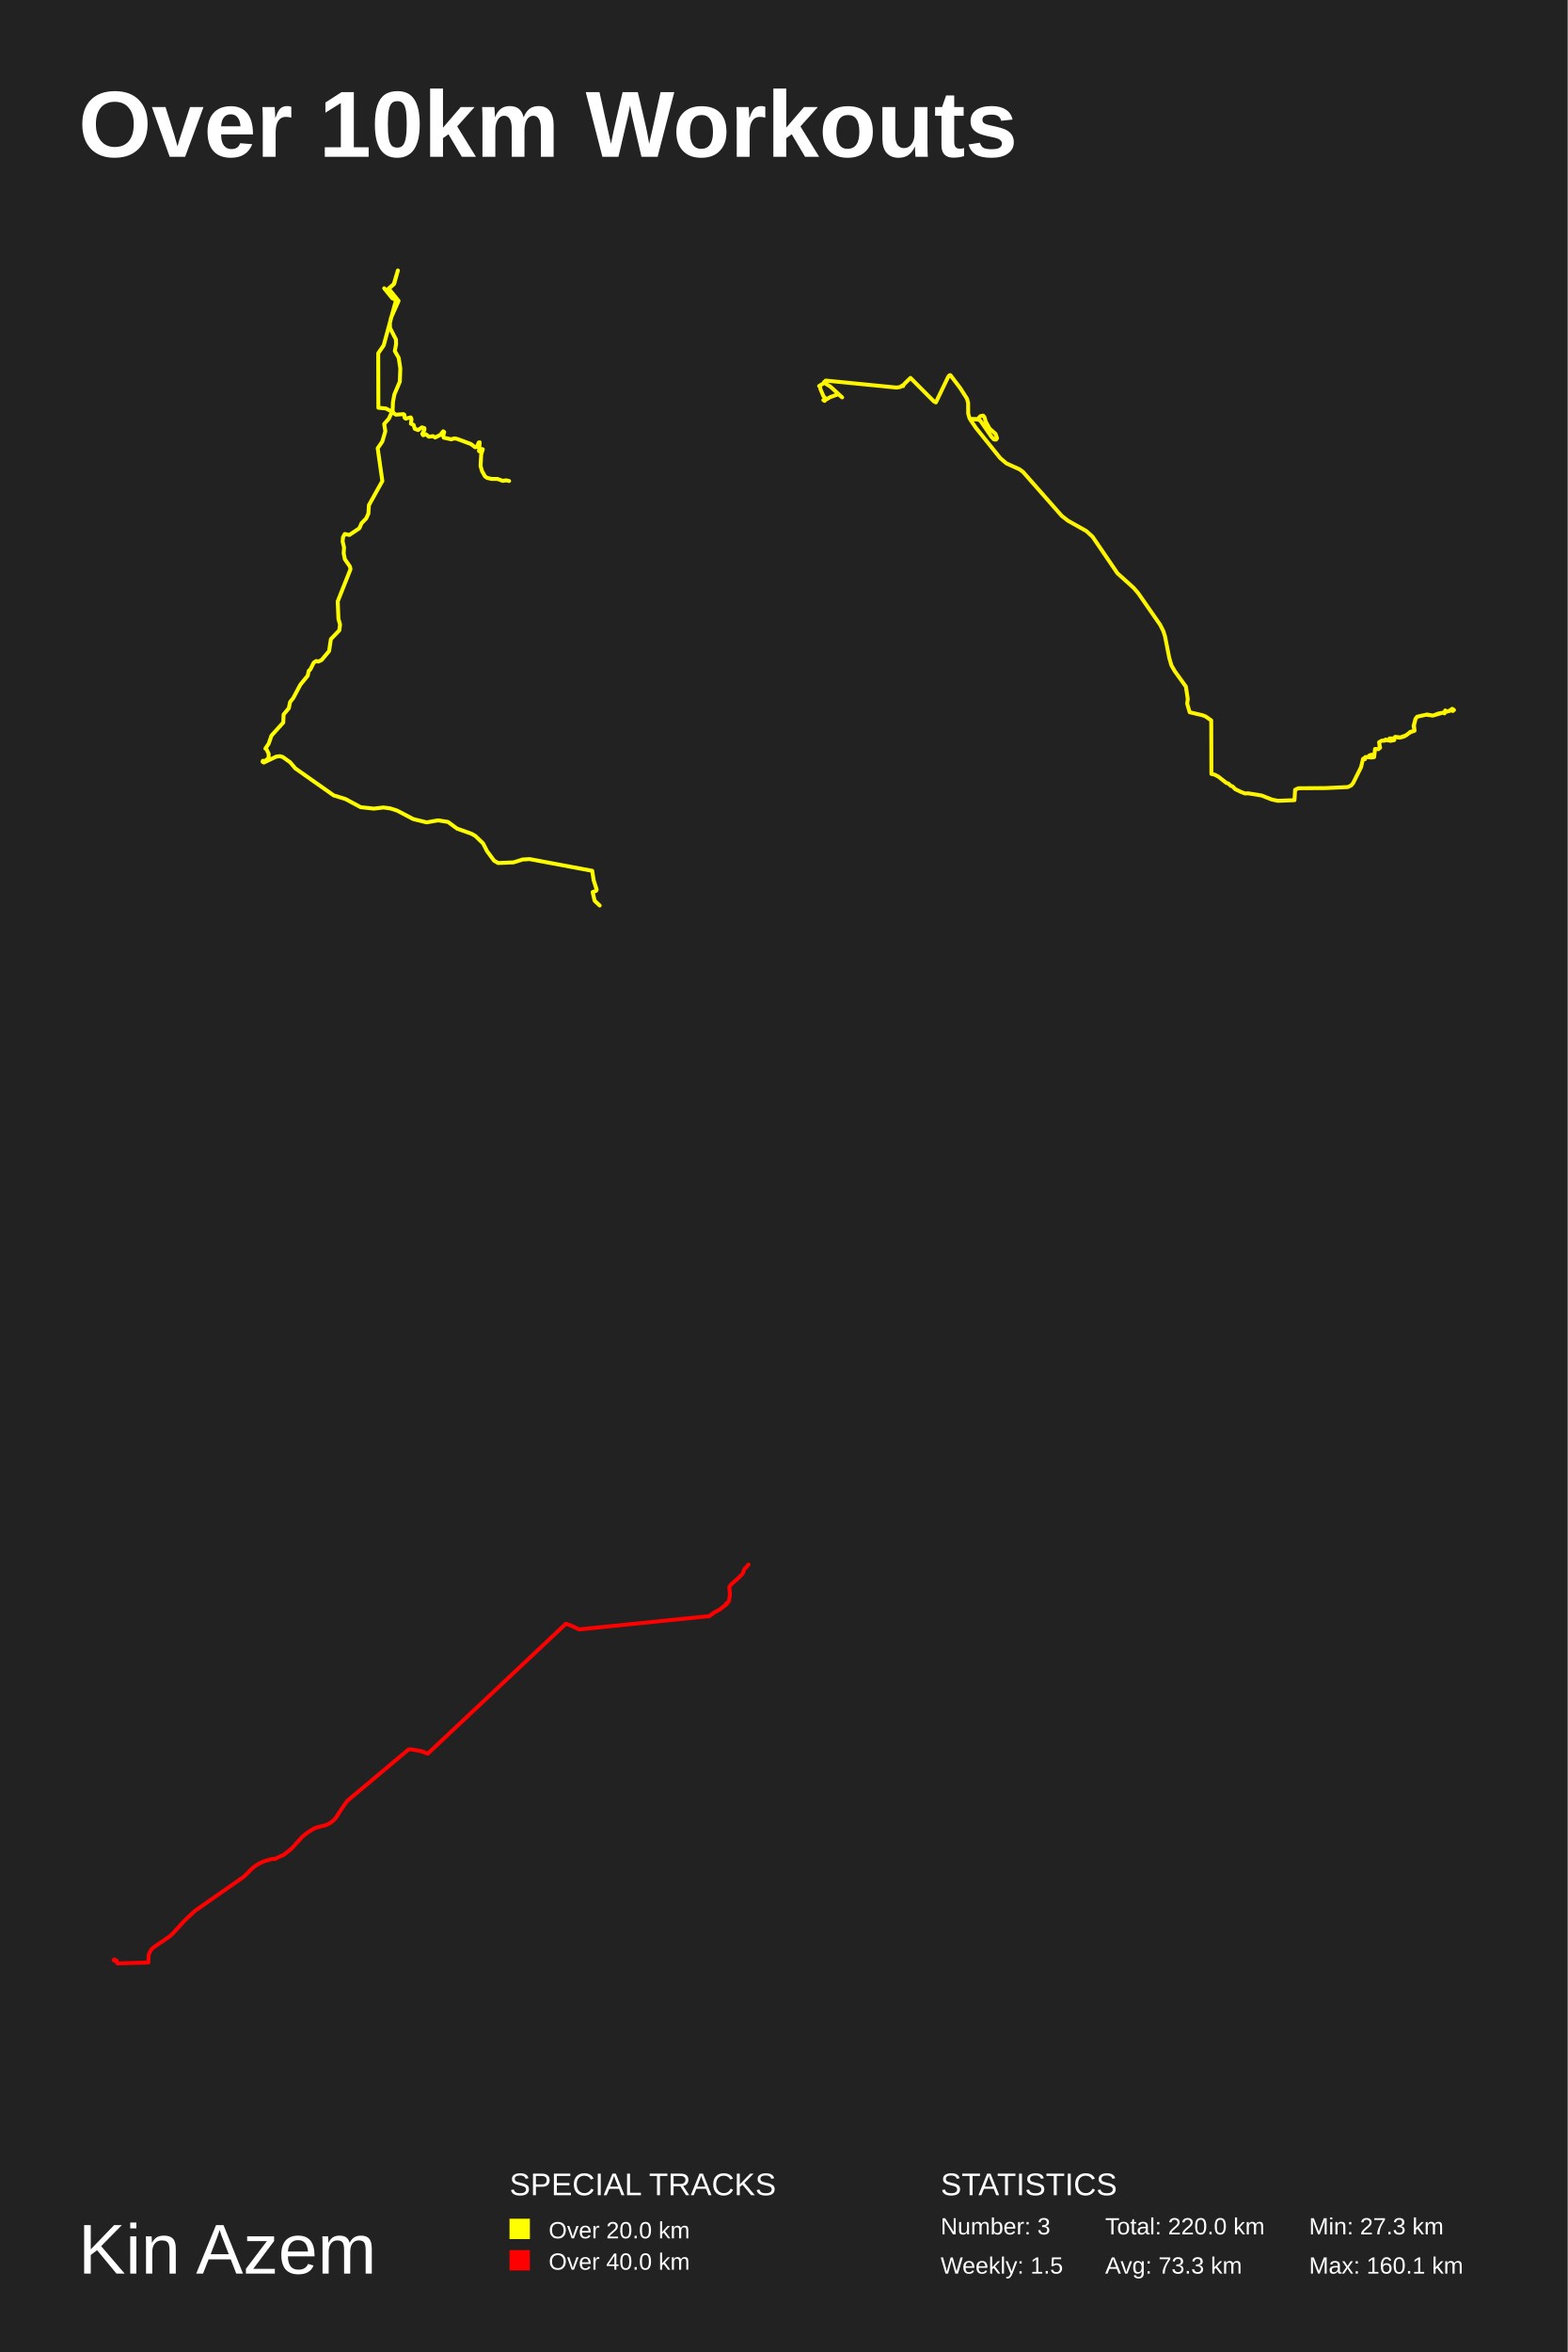
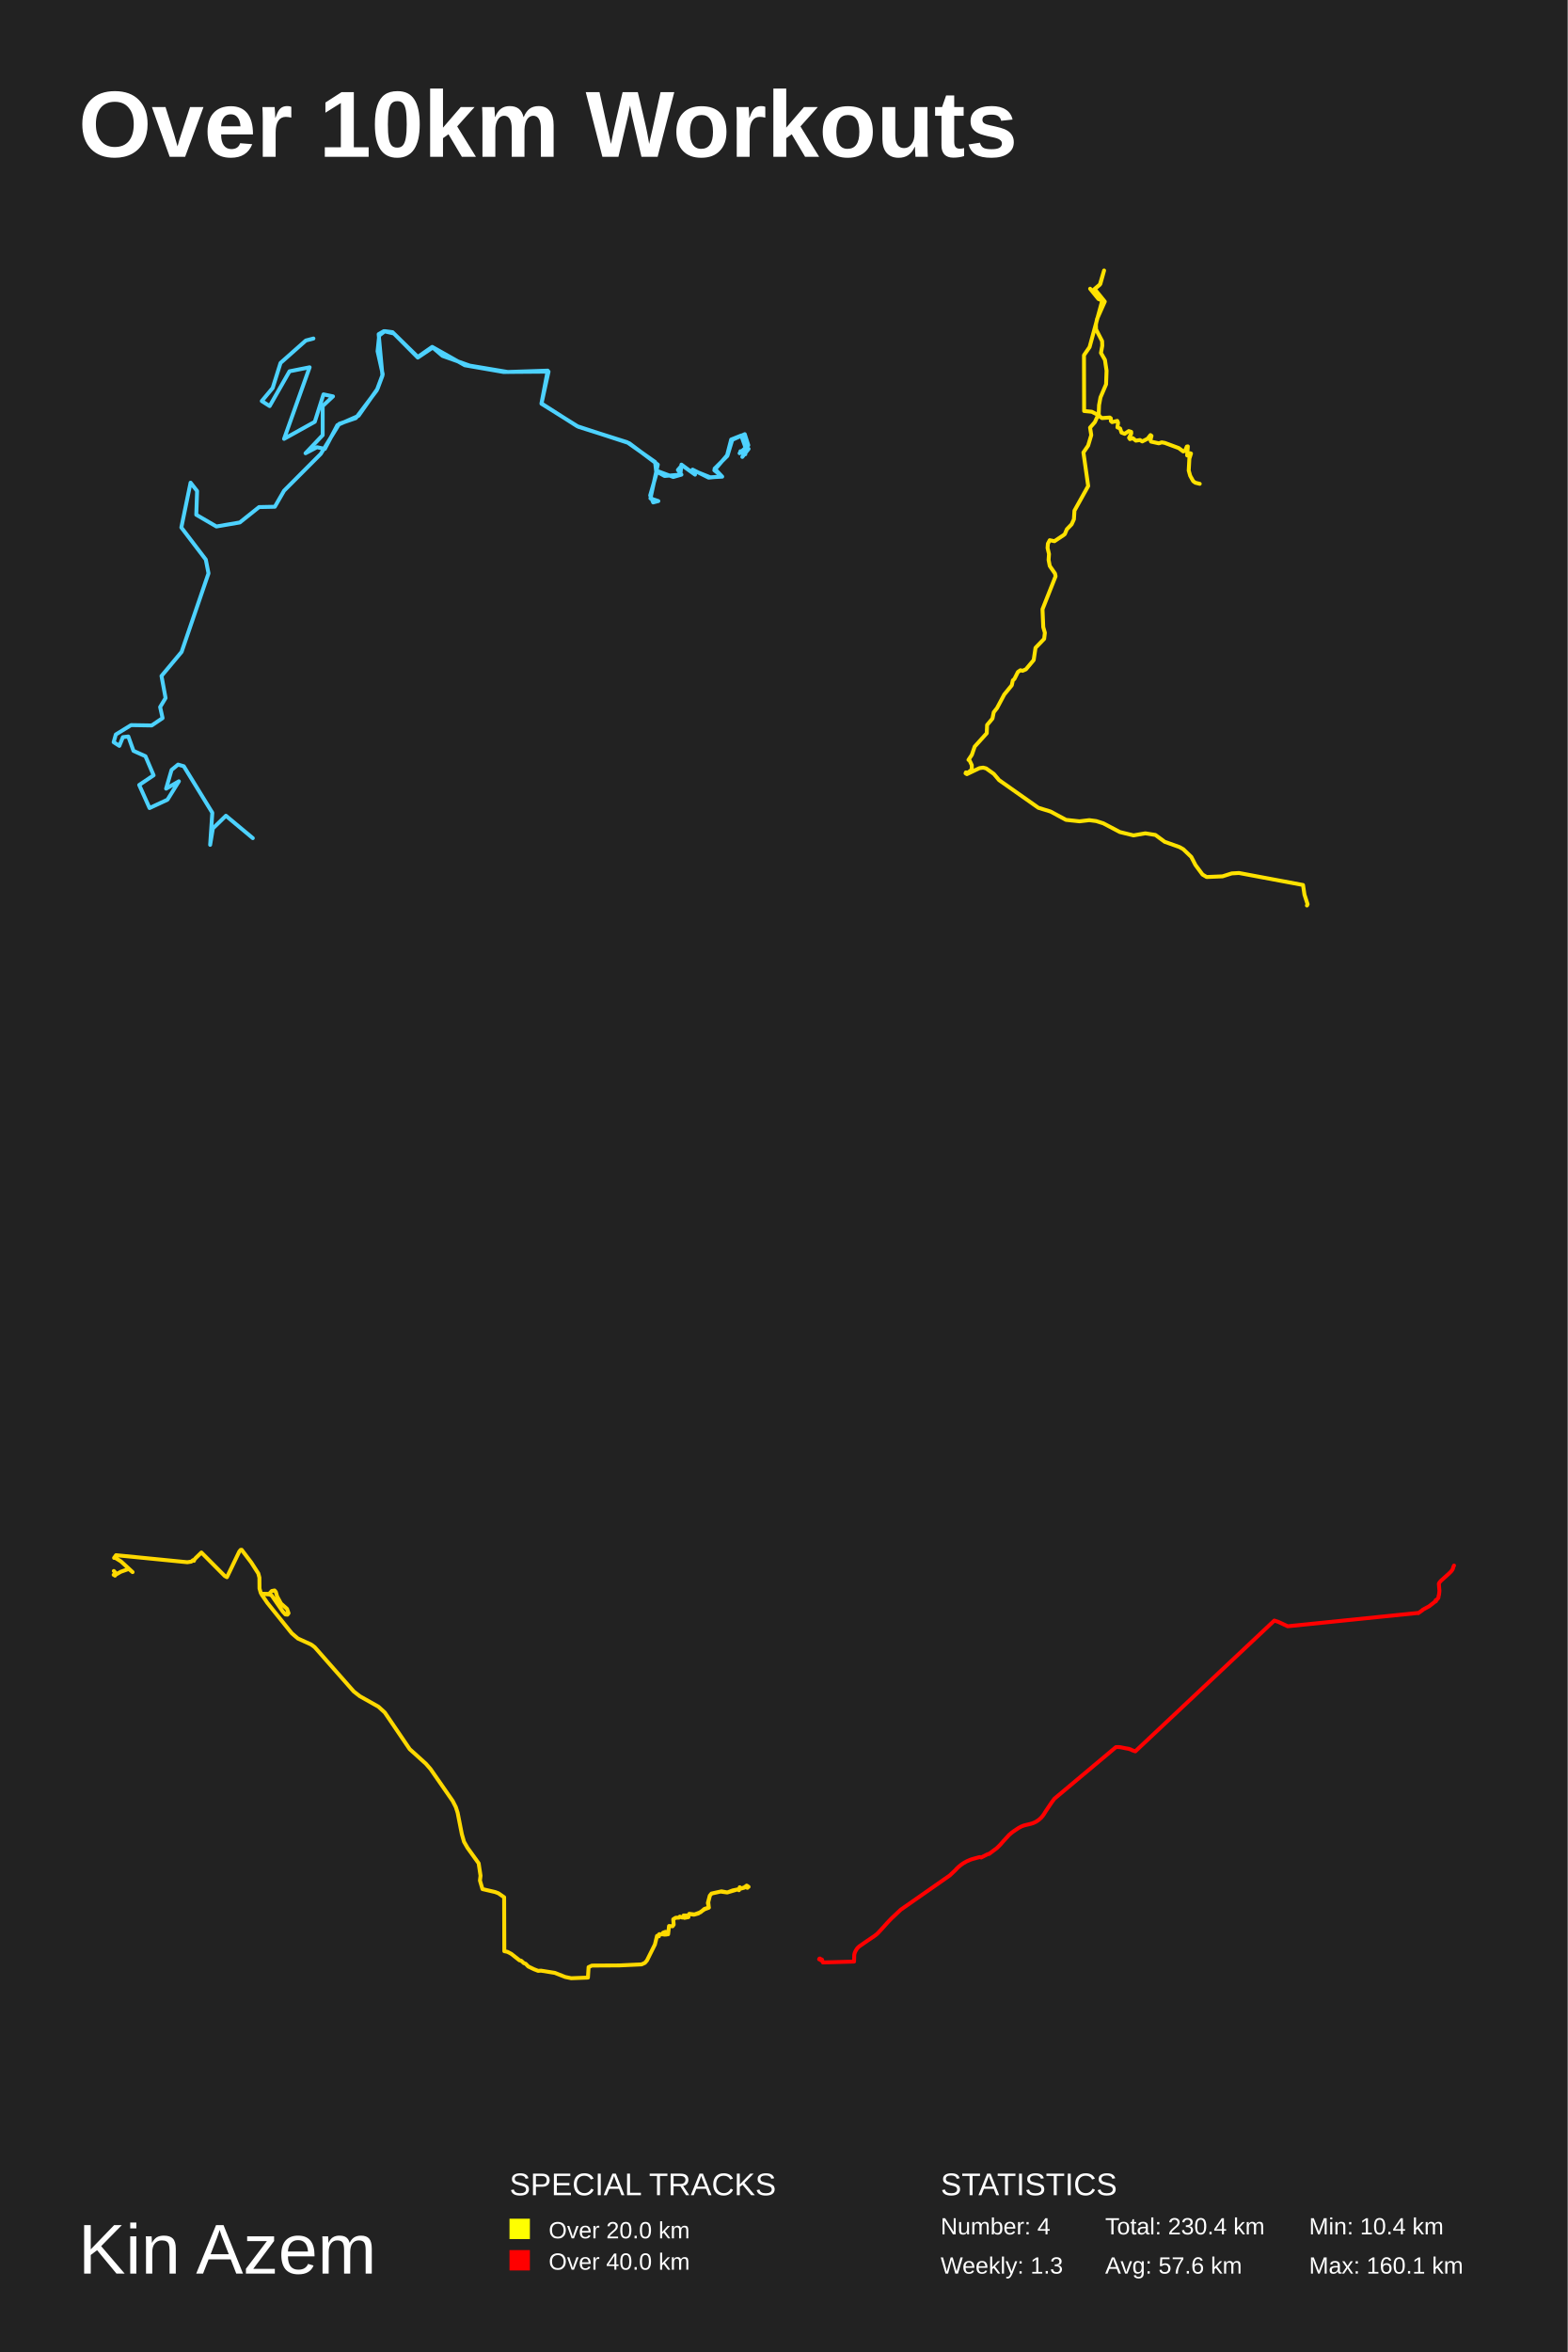
<svg xmlns="http://www.w3.org/2000/svg" baseProfile="full" height="300mm" version="1.1" viewBox="0,0,200,300" width="200mm">
  <defs />
  <rect fill="#222222" height="300" width="200" x="0" y="0" />
  <text fill="#FFFFFF" style="font-size:12px; font-family:Arial; font-weight:bold;" x="10" y="20">Over 10km Workouts</text>
  <text fill="#FFFFFF" style="font-size:9px; font-family:Arial" x="10" y="290">Kin Azem</text>
  <text fill="#FFFFFF" style="font-size:4px; font-family:Arial" x="65" y="280">SPECIAL TRACKS</text>
  <rect fill="yellow" height="2.6" width="2.6" x="65" y="283" />
  <text fill="#FFFFFF" style="font-size:3px; font-family:Arial" x="70" y="285.5">Over 20.0 km</text>
  <rect fill="red" height="2.6" width="2.6" x="65" y="287" />
  <text fill="#FFFFFF" style="font-size:3px; font-family:Arial" x="70" y="289.5">Over 40.0 km</text>
  <text fill="#FFFFFF" style="font-size:4px; font-family:Arial" x="120" y="280">STATISTICS</text>
-   <text fill="#FFFFFF" style="font-size:3px; font-family:Arial" x="120" y="285">Number: 3</text>
-   <text fill="#FFFFFF" style="font-size:3px; font-family:Arial" x="120" y="290">Weekly: 1.5</text>
-   <text fill="#FFFFFF" style="font-size:3px; font-family:Arial" x="141" y="285">Total: 220.0 km</text>
-   <text fill="#FFFFFF" style="font-size:3px; font-family:Arial" x="141" y="290">Avg: 73.3 km</text>
-   <text fill="#FFFFFF" style="font-size:3px; font-family:Arial" x="167" y="285">Min: 27.3 km</text>
+   <text fill="#FFFFFF" style="font-size:3px; font-family:Arial" x="120" y="285">Number: 4</text>
+   <text fill="#FFFFFF" style="font-size:3px; font-family:Arial" x="120" y="290">Weekly: 1.3</text>
+   <text fill="#FFFFFF" style="font-size:3px; font-family:Arial" x="141" y="285">Total: 230.4 km</text>
+   <text fill="#FFFFFF" style="font-size:3px; font-family:Arial" x="141" y="290">Avg: 57.6 km</text>
+   <text fill="#FFFFFF" style="font-size:3px; font-family:Arial" x="167" y="285">Min: 10.4 km</text>
  <text fill="#FFFFFF" style="font-size:3px; font-family:Arial" x="167" y="290">Max: 160.1 km</text>
-   <polyline fill="none" opacity="1" points="64.952,61.35 64.563,61.266 64.137,61.335 63.482,61.092 62.679,61.084 62.136,60.947 61.87,60.757 61.494,60.089 61.308,59.428 61.389,57.946 61.592,57.308 61.469,57.27 61.234,57.589 61.111,57.543 61.197,56.419 61.074,56.441 60.851,56.973 60.623,57.049 60.067,56.631 58.326,55.985 57.943,55.917 57.584,56.039 56.615,55.826 56.535,55.621 56.67,55.112 56.541,55.013 56.176,55.469 55.516,55.803 55.232,55.628 54.719,55.704 54.336,55.393 53.984,55.514 53.873,55.347 54.145,54.823 54.139,54.61 53.836,54.511 53.33,54.853 52.928,54.701 52.761,54.192 52.422,54.048 52.502,53.463 52.403,53.242 51.755,53.394 51.6,53.25 51.6,52.923 51.471,52.824 50.507,52.893 50.198,52.687 50.087,52.414 50.131,51.282 50.31,50.317 51.007,48.683 51.069,46.988 50.865,45.643 50.371,44.776 50.532,43.879 50.513,43.302 49.754,41.835 49.741,41.219 49.884,40.535 50.847,38.377 49.575,36.803 50.285,36.203 50.76,34.5 50.229,36.271 49.34,37.024 49.229,36.932 49.414,37.252 49.019,36.773 50.056,38.057 50.563,38.24 50.742,38.422 50.594,38.453 50.742,38.422 49.383,37.176 50.075,38.05 50.6,38.232 50.686,38.171 50.581,38.065 48.951,44.047 48.253,45.057 48.272,52.011 49.223,52.102 50.019,52.505 49.606,53.402 49.013,54.078 49.161,55.013 48.772,56.32 48.185,57.178 48.778,61.358 47.067,64.427 47,65.498 46.715,66.129 46.116,66.752 45.863,67.352 45.703,67.481 44.573,68.233 43.986,68.112 43.757,68.537 43.714,69.077 43.893,69.829 43.844,70.573 43.992,71.325 44.64,72.26 44.715,72.602 43.084,76.711 43.177,78.937 43.381,79.651 43.288,80.403 42.213,81.519 41.985,83.046 41.015,84.201 40.602,84.383 40.336,84.315 40.021,84.527 39.589,85.393 39.385,85.575 39.255,86.183 38.317,87.337 37.415,89.031 37.007,89.547 36.847,90.337 36.18,91.135 36.137,92.16 34.636,93.823 34.278,94.856 33.858,95.486 33.975,95.516 34.272,96.147 34.272,96.693 33.802,97.073 33.537,97.043 33.493,97.157 33.66,97.263 35.235,96.511 35.692,96.45 36.063,96.549 37.02,97.233 37.674,98.007 42.572,101.454 44.078,101.918 46.011,102.958 47.691,103.14 48.914,102.996 49.779,103.11 50.662,103.391 52.724,104.476 54.429,104.894 55.899,104.636 57.158,104.841 58.313,105.691 60.147,106.344 60.629,106.618 61.63,107.574 62.148,108.584 63.031,109.776 63.544,110.08 65.52,109.996 66.669,109.632 67.564,109.578 75.555,111.074 75.735,112.274 76.124,113.473 76.043,113.633 75.611,113.784 75.858,114.885 76.507,115.5" stroke="#ffff00" stroke-dasharray="none" stroke-linecap="round" stroke-linejoin="round" stroke-width="0.5" />
-   <polyline fill="none" opacity="1" points="176.069,95.383 175.938,94.673 176.264,94.477 176.709,94.438 176.775,94.321 177.122,94.451 177.567,94.301 177.643,94.36 177.6,94.425 177.627,94.36 177.703,94.438 177.556,94.451 177.882,94.399 177.372,94.497 177.562,94.445 177.323,94.191 177.871,94.197 177.985,93.982 178.642,94.06 179.419,93.78 179.924,93.351 180.472,93.194 180.342,92.608 180.581,91.69 180.798,91.416 182.068,91.136 182.812,91.273 183.491,91.019 184.278,90.856 184.381,90.797 184.376,90.615 184.463,90.778 185.011,90.628 185.098,90.524 185.239,90.53 185.294,90.667 185.353,90.472 185.353,90.687 185.337,90.446 185.332,90.524 185.419,90.504 185.337,90.55 185.332,90.472 185.5,90.563 185.397,90.608 185.44,90.543 185.353,90.485 185.381,90.556 185.31,90.537 185.402,90.602 185.391,90.491 185.294,90.511 185.31,90.615 185.397,90.628 185.315,90.628 185.256,90.407 185.381,90.55 185.288,90.648 185.245,90.452 185.332,90.55 185.044,90.556 184.968,90.667 184.305,90.849 184.278,90.993 184.175,90.869 182.791,91.279 181.944,91.162 180.825,91.41 180.602,91.657 180.391,92.51 180.461,93.207 179.929,93.403 179.126,93.943 178.572,94.093 177.969,94.008 177.882,94.21 177.269,94.191 177.317,94.328 177.258,94.419 177.1,94.458 176.785,94.334 176.693,94.464 176.253,94.484 175.955,94.673 176.009,95.357 175.868,95.558 175.423,95.526 175.303,96.574 174.814,96.62 174.766,96.496 174.977,96.535 174.646,96.594 174.766,96.496 174.657,96.379 174.977,96.262 174.809,96.601 175.048,96.614 174.185,96.561 174.141,96.835 174.005,96.724 174.022,96.796 173.897,96.783 173.631,97.871 172.621,99.896 172.366,100.195 171.937,100.391 169.119,100.521 165.644,100.541 165.226,100.736 165.144,102.064 163.021,102.143 162.266,101.986 160.947,101.465 159.193,101.185 158.835,101.211 158.303,101.003 157.586,100.658 157.244,100.306 157.016,100.228 156.69,99.928 156.462,99.87 155.43,99.056 154.947,98.802 154.545,98.717 154.524,91.885 153.802,91.384 153.4,91.227 151.776,90.849 151.456,89.762 151.532,89.156 151.293,87.58 149.881,85.619 149.441,84.857 149.165,83.893 148.632,81.183 148.404,80.473 148.008,79.691 145.19,75.632 144.609,74.967 142.557,73.117 139.391,68.465 138.588,67.735 136.236,66.412 135.455,65.8 130.514,60.195 130.068,59.863 128.385,59.101 127.603,58.429 124.514,54.584 123.786,53.522 123.868,53.43 124.726,53.45 125.078,53.078 125.426,53.013 125.589,53.202 125.752,53.769 126.246,54.669 127.006,55.34 127.202,55.894 127.066,56.076 126.805,56.05 126.474,55.692 125.073,53.658 124.807,53.522 123.884,53.45 123.688,53.346 123.52,52.759 123.509,51.39 123.368,50.856 122.483,49.474 121.256,47.857 121.131,47.87 120.957,48.086 119.394,51.332 119.122,51.182 116.158,48.203 115.452,48.887 115.169,49.213 115.218,49.252 115.099,49.174 114.876,49.357 114.377,49.435 105.342,48.542 105.092,48.887 105.168,48.835 105.955,49.324 107.437,50.686 106.96,50.282 105.928,50.647 105.157,51.097 105.206,51.136 105.233,51.071 105.038,51.032 105.32,50.973 105.369,50.875 105.059,50.543 104.663,49.617 104.63,49.337 104.5,49.233 105.114,48.861 105.146,48.705" stroke="#fff500" stroke-dasharray="none" stroke-linecap="round" stroke-linejoin="round" stroke-width="0.5" />
-   <polyline fill="none" opacity="1" points="95.5,199.564 95.424,199.612 95.386,199.706 94.97,200.137 94.9,200.274 94.833,200.503 94.774,200.65 94.61,200.876 94.345,201.138 93.318,202.063 93.15,202.254 93.096,202.339 93.048,202.441 93.047,202.477 93.12,203.344 93.073,203.799 93.038,203.909 92.989,204.202 92.962,204.265 92.869,204.39 92.635,204.542 92.632,204.561 92.667,204.63 92.676,204.608 92.676,204.619 92.696,204.614 92.688,204.645 92.676,204.642 92.661,204.666 92.653,204.657 92.648,204.669 92.624,204.672 92.63,204.69 92.627,204.68 92.618,204.697 92.623,204.685 92.612,204.697 92.606,204.681 91.822,205.295 91.006,205.739 90.997,205.776 90.425,206.176 90.388,206.144 90.4,206.154 90.395,206.147 73.888,207.833 72.702,207.279 72.193,207.112 54.578,223.681 54.202,223.553 53.942,223.429 53.757,223.373 53.756,223.363 53.402,223.306 52.669,223.159 52.389,223.139 52.114,223.155 44.316,229.691 43.957,230.179 43.248,231.235 43.003,231.629 42.852,231.85 42.634,232.105 42.335,232.371 42.007,232.592 41.651,232.763 41.34,232.863 40.562,233.05 40.372,233.109 40.125,233.207 39.775,233.396 39.117,233.836 38.909,233.993 38.56,234.292 37.879,235.037 37.449,235.526 37.015,235.952 36.039,236.683 35.969,236.674 35.896,236.715 35.84,236.727 35.038,237.134 34.969,237.098 34.897,237.084 34.765,237.103 33.998,237.312 33.685,237.413 33.204,237.62 32.75,237.879 32.481,238.069 32.179,238.317 31.898,238.586 31.77,238.735 31.057,239.409 24.847,243.75 23.652,244.873 23.124,245.427 22.65,245.959 22.01,246.653 21.799,246.859 21.48,247.102 20.551,247.731 19.642,248.358 19.525,248.45 19.374,248.597 19.261,248.748 19.137,248.949 19.048,249.136 18.975,249.355 18.95,249.523 18.929,250.322 14.978,250.436 15.004,250.409 14.907,250.226 14.856,250.06 14.748,250.149 14.702,250.112 14.627,250.008 14.594,249.983 14.598,249.997 14.631,250.014 14.618,250.014 14.594,249.981 14.633,249.968 14.62,249.978 14.601,249.983 14.627,249.964 14.529,250.01 14.573,250.014 14.582,250.004 14.577,250.027 14.539,250.001 14.553,250.004 14.58,249.981 14.57,249.97 14.599,249.965 14.577,249.981 14.564,249.977 14.588,249.974 14.586,249.963 14.6,249.969 14.57,249.964 14.583,249.936 14.597,249.948 14.584,249.961 14.595,249.987 14.597,249.961 14.601,249.972 14.607,249.964 14.598,249.954 14.631,249.941 14.639,249.956 14.55,249.98 14.551,249.966 14.551,249.994 14.535,250.017 14.542,250.03 14.536,250.022 14.522,250.04 14.517,250.031 14.542,250.022 14.508,250.03 14.508,250.043 14.5,250.031 14.516,250.028 14.515,250.045 14.509,250.033 14.573,249.967 14.563,249.966 14.539,250.013 14.52,250.02 14.524,250.004 14.52,250.015 14.511,250.004 14.585,249.965 14.579,249.975 14.58,249.965 14.57,249.97 14.548,249.945 14.57,250.014 14.591,250.029 14.582,250.035 14.603,250.013 14.619,250.018 14.752,250.18 14.849,250.082 14.868,250.08 14.922,250.251" stroke="red" stroke-dasharray="none" stroke-linecap="round" stroke-linejoin="round" stroke-width="0.5" />
+   <polyline fill="none" opacity="1" points="39.986,43.179 39.015,43.435 35.79,46.293 34.785,49.493 33.398,51.156 34.403,51.796 36.935,47.36 39.5,46.848 36.241,55.977 40.159,53.801 41.269,50.303 42.482,50.559 41.165,51.796 41.165,55.507 38.98,57.811 40.437,57.043 41.442,57.256 43.037,54.228 45.742,53.033 48.169,49.578 48.793,47.914 48.308,42.624 48.967,42.24 50.25,42.539 53.301,45.611 55.208,44.331 56.456,45.397 59.924,46.634 64.778,47.445 69.875,47.274 69.078,51.455 73.62,54.356 80.278,56.531 83.919,59.261 82.982,63.57 83.988,63.911 83.329,64.082 82.948,63.186 83.849,60.072 85.895,60.84 86.935,60.541 86.485,59.944 87.005,59.347 88.669,60.541 88.496,60.029 90.611,60.882 92.137,60.797 91.166,59.773 92.795,58.152 93.42,56.105 95.015,55.379 95.465,56.787 94.356,57.811 95.015,57.427 95.084,57.939 94.633,57.768 95.5,57.256 94.702,58.28 95.084,57.768 94.46,57.555 95.257,57.512 94.564,55.55 93.281,56.062 92.761,58.067 91.131,59.986 92.102,60.754 90.403,60.925 88.357,59.901 88.496,60.413 86.935,59.261 86.797,60.541 84.786,60.712 83.711,60.114 83.572,58.92 80,56.403 73.794,54.441 69.078,51.498 69.979,47.402 64.223,47.445 59.3,46.592 55.139,44.245 53.301,45.525 50.076,42.368 49.105,42.24 48.377,42.795 48.169,44.8 48.828,47.744 48.065,49.791 45.395,53.332 43.28,54.057 40.922,57.896 36.241,62.589 35.062,64.636 33.051,64.679 30.589,66.641 27.607,67.153 25.041,65.66 25.145,62.631 24.313,61.565 23.134,67.281 26.255,71.376 26.601,73.125 23.169,83.149 20.603,86.22 21.123,89.035 20.429,90.187 20.741,91.594 19.354,92.533 16.719,92.49 14.777,93.684 14.5,94.665 15.228,95.134 15.679,94.025 16.372,93.94 17.031,95.774 18.557,96.457 19.597,98.888 17.759,100.125 19.077,103.068 21.366,102.002 22.822,99.656 21.192,100.594 21.886,98.205 22.718,97.523 23.446,97.736 27.087,103.665 26.81,107.76 27.156,105.67 28.821,104.049 32.253,106.906" stroke="#4dd2ff" stroke-dasharray="none" stroke-linecap="round" stroke-linejoin="round" stroke-width="0.5" />
+   <polyline fill="none" opacity="1" points="153.057,61.711 152.5,61.571 152.228,61.377 151.843,60.692 151.653,60.016 151.735,58.499 151.944,57.846 151.818,57.807 151.577,58.134 151.451,58.087 151.539,56.936 151.413,56.959 151.185,57.504 150.952,57.581 150.383,57.154 148.6,56.492 148.208,56.422 147.841,56.547 146.849,56.329 146.767,56.119 146.906,55.598 146.773,55.497 146.4,55.964 145.724,56.306 145.433,56.127 144.908,56.205 144.516,55.886 144.156,56.01 144.042,55.839 144.32,55.302 144.314,55.085 144.004,54.984 143.486,55.334 143.075,55.178 142.904,54.657 142.557,54.509 142.639,53.91 142.538,53.685 141.874,53.84 141.716,53.692 141.716,53.358 141.583,53.257 140.597,53.327 140.281,53.117 140.167,52.837 140.212,51.678 140.395,50.69 141.109,49.017 141.172,47.283 140.964,45.906 140.458,45.019 140.622,44.101 140.604,43.51 139.826,42.008 139.813,41.378 139.959,40.678 140.945,38.468 139.643,36.858 140.37,36.243 140.856,34.5 140.313,36.313 139.402,37.083 139.289,36.99 139.478,37.317 139.074,36.826 140.136,38.141 140.654,38.328 140.837,38.515 140.686,38.546 140.837,38.515 139.447,37.239 140.155,38.134 140.692,38.32 140.781,38.258 140.673,38.149 139.004,44.272 138.29,45.307 138.309,52.424 139.282,52.518 140.098,52.93 139.674,53.848 139.067,54.54 139.219,55.497 138.821,56.835 138.22,57.714 138.827,61.991 137.076,65.133 137.007,66.23 136.716,66.875 136.103,67.513 135.844,68.127 135.679,68.26 134.522,69.029 133.922,68.905 133.688,69.341 133.644,69.893 133.827,70.663 133.776,71.425 133.928,72.194 134.592,73.151 134.668,73.501 132.999,77.707 133.094,79.986 133.302,80.716 133.208,81.486 132.108,82.629 131.874,84.192 130.881,85.374 130.458,85.56 130.186,85.49 129.864,85.708 129.421,86.594 129.212,86.781 129.08,87.403 128.119,88.584 127.196,90.318 126.779,90.846 126.614,91.655 125.932,92.471 125.887,93.521 124.351,95.223 123.985,96.28 123.555,96.925 123.675,96.956 123.978,97.602 123.978,98.161 123.498,98.55 123.226,98.519 123.182,98.635 123.353,98.744 124.965,97.975 125.432,97.912 125.812,98.013 126.791,98.713 127.461,99.506 132.474,103.035 134.017,103.509 135.995,104.573 137.715,104.76 138.966,104.612 139.851,104.729 140.755,105.016 142.867,106.128 144.611,106.555 146.116,106.291 147.405,106.501 148.587,107.371 150.465,108.04 150.958,108.319 151.982,109.299 152.513,110.332 153.417,111.552 153.942,111.863 155.964,111.778 157.14,111.405 158.057,111.35 166.237,112.881 166.42,114.109 166.818,115.337 166.736,115.5" stroke="#ffe200" stroke-dasharray="none" stroke-linecap="round" stroke-linejoin="round" stroke-width="0.5" />
+   <polyline fill="none" opacity="1" points="87.066,244.581 87.514,244.43 87.591,244.489 87.547,244.555 87.574,244.489 87.651,244.568 87.503,244.581 87.831,244.529 87.317,244.627 87.509,244.575 87.268,244.319 87.82,244.326 87.935,244.109 88.596,244.188 89.378,243.906 89.886,243.473 90.439,243.316 90.307,242.726 90.548,241.801 90.766,241.526 92.046,241.244 92.794,241.382 93.478,241.126 94.27,240.962 94.374,240.903 94.369,240.719 94.456,240.883 95.008,240.732 95.096,240.627 95.238,240.634 95.292,240.772 95.352,240.575 95.352,240.791 95.336,240.549 95.331,240.627 95.418,240.608 95.336,240.654 95.331,240.575 95.5,240.667 95.396,240.713 95.44,240.647 95.352,240.588 95.38,240.66 95.309,240.641 95.402,240.706 95.391,240.595 95.292,240.614 95.309,240.719 95.396,240.732 95.314,240.732 95.254,240.509 95.38,240.654 95.287,240.752 95.243,240.555 95.331,240.654 95.041,240.66 94.964,240.772 94.297,240.955 94.27,241.1 94.166,240.975 92.772,241.388 91.92,241.27 90.794,241.519 90.57,241.768 90.357,242.627 90.428,243.329 89.892,243.526 89.083,244.07 88.525,244.221 87.919,244.135 87.831,244.339 87.214,244.319 87.263,244.457 87.203,244.548 87.044,244.588 86.727,244.463 86.634,244.594 86.191,244.614 85.891,244.804 85.946,245.493 85.803,245.696 85.355,245.663 85.235,246.719 84.743,246.765 84.694,246.64 84.907,246.679 84.574,246.738 84.694,246.64 84.584,246.522 84.907,246.404 84.738,246.745 84.978,246.758 84.109,246.705 84.065,246.981 83.929,246.869 83.945,246.942 83.819,246.928 83.551,248.023 82.535,250.062 82.278,250.364 81.846,250.56 79.009,250.692 75.511,250.711 75.09,250.908 75.008,252.245 72.871,252.324 72.111,252.167 70.783,251.642 69.017,251.36 68.657,251.386 68.121,251.177 67.4,250.829 67.055,250.475 66.826,250.397 66.498,250.095 66.268,250.036 65.23,249.216 64.743,248.961 64.339,248.876 64.317,241.998 63.59,241.493 63.185,241.336 61.551,240.955 61.228,239.86 61.305,239.251 61.064,237.664 59.643,235.69 59.201,234.923 58.922,233.952 58.386,231.224 58.157,230.509 57.758,229.722 54.921,225.636 54.336,224.967 52.27,223.105 49.083,218.421 48.274,217.686 45.907,216.355 45.12,215.738 40.146,210.096 39.698,209.762 38.004,208.994 37.217,208.319 34.106,204.448 33.374,203.378 33.456,203.286 34.32,203.306 34.675,202.932 35.025,202.866 35.189,203.057 35.353,203.627 35.85,204.533 36.615,205.209 36.812,205.766 36.675,205.95 36.413,205.924 36.08,205.563 34.669,203.516 34.402,203.378 33.472,203.306 33.276,203.201 33.106,202.61 33.095,201.233 32.953,200.694 32.062,199.303 30.827,197.676 30.701,197.689 30.526,197.906 28.952,201.173 28.679,201.023 25.694,198.024 24.984,198.713 24.699,199.041 24.749,199.08 24.628,199.002 24.404,199.185 23.901,199.264 14.806,198.365 14.555,198.713 14.631,198.66 15.424,199.152 16.916,200.524 16.435,200.117 15.396,200.484 14.62,200.937 14.669,200.977 14.697,200.911 14.5,200.872 14.784,200.813 14.833,200.714 14.522,200.38" stroke="#ffd900" stroke-dasharray="none" stroke-linecap="round" stroke-linejoin="round" stroke-width="0.5" />
+   <polyline fill="none" opacity="1" points="185.5,199.685 185.429,199.823 185.362,200.053 185.302,200.201 185.137,200.428 184.871,200.692 183.837,201.623 183.667,201.815 183.613,201.901 183.565,202.004 183.565,202.04 183.638,202.912 183.591,203.371 183.555,203.481 183.506,203.776 183.479,203.84 183.385,203.966 183.149,204.119 183.146,204.138 183.181,204.207 183.19,204.185 183.19,204.196 183.211,204.191 183.203,204.222 183.191,204.22 183.175,204.244 183.168,204.234 183.163,204.246 183.139,204.25 183.144,204.267 183.142,204.257 183.133,204.275 183.137,204.263 183.126,204.275 183.12,204.258 182.331,204.876 181.51,205.324 181.501,205.361 180.925,205.764 180.888,205.732 180.9,205.742 180.894,205.734 164.279,207.432 163.085,206.874 162.573,206.705 144.842,223.384 144.463,223.255 144.202,223.13 144.016,223.074 144.014,223.063 143.658,223.006 142.92,222.859 142.638,222.838 142.361,222.854 134.512,229.433 134.15,229.924 133.438,230.987 133.191,231.384 133.038,231.606 132.819,231.863 132.519,232.13 132.188,232.354 131.83,232.526 131.517,232.627 130.734,232.814 130.542,232.874 130.294,232.973 129.941,233.163 129.279,233.606 129.069,233.763 128.718,234.064 128.033,234.815 127.6,235.307 127.164,235.735 126.181,236.471 126.111,236.463 126.037,236.504 125.981,236.516 125.173,236.926 125.104,236.889 125.031,236.875 124.898,236.894 124.127,237.105 123.811,237.206 123.327,237.415 122.87,237.676 122.599,237.867 122.296,238.116 122.013,238.387 121.883,238.537 121.166,239.215 114.915,243.584 113.712,244.715 113.181,245.273 112.703,245.808 112.06,246.507 111.847,246.714 111.526,246.959 110.591,247.592 109.676,248.224 109.558,248.316 109.406,248.464 109.292,248.615 109.167,248.818 109.078,249.006 109.004,249.226 108.979,249.395 108.958,250.2 104.982,250.315 105.007,250.288 104.91,250.103 104.858,249.936 104.75,250.026 104.703,249.988 104.628,249.884 104.594,249.859 104.599,249.873 104.632,249.89 104.619,249.89 104.594,249.857 104.634,249.844 104.621,249.854 104.602,249.859 104.628,249.839 104.529,249.886 104.574,249.89 104.583,249.88 104.578,249.903 104.539,249.877 104.553,249.88 104.581,249.857 104.571,249.846 104.6,249.84 104.578,249.857 104.565,249.853 104.589,249.849 104.587,249.838 104.6,249.845 104.57,249.839 104.584,249.812 104.598,249.824 104.584,249.837 104.596,249.863 104.597,249.837 104.602,249.848 104.607,249.839 104.599,249.829 104.632,249.816 104.64,249.832 104.55,249.856 104.551,249.842 104.552,249.869 104.535,249.893 104.542,249.906 104.537,249.898 104.522,249.916 104.517,249.907 104.542,249.898 104.508,249.906 104.508,249.919 104.5,249.907 104.516,249.904 104.515,249.922 104.509,249.909 104.574,249.843 104.563,249.842 104.539,249.889 104.52,249.896 104.524,249.88 104.52,249.891 104.511,249.88 104.585,249.841 104.58,249.851 104.581,249.841 104.571,249.846 104.549,249.82 104.57,249.89 104.592,249.905 104.582,249.911 104.603,249.889 104.619,249.894 104.754,250.058" stroke="red" stroke-dasharray="none" stroke-linecap="round" stroke-linejoin="round" stroke-width="0.5" />
</svg>
